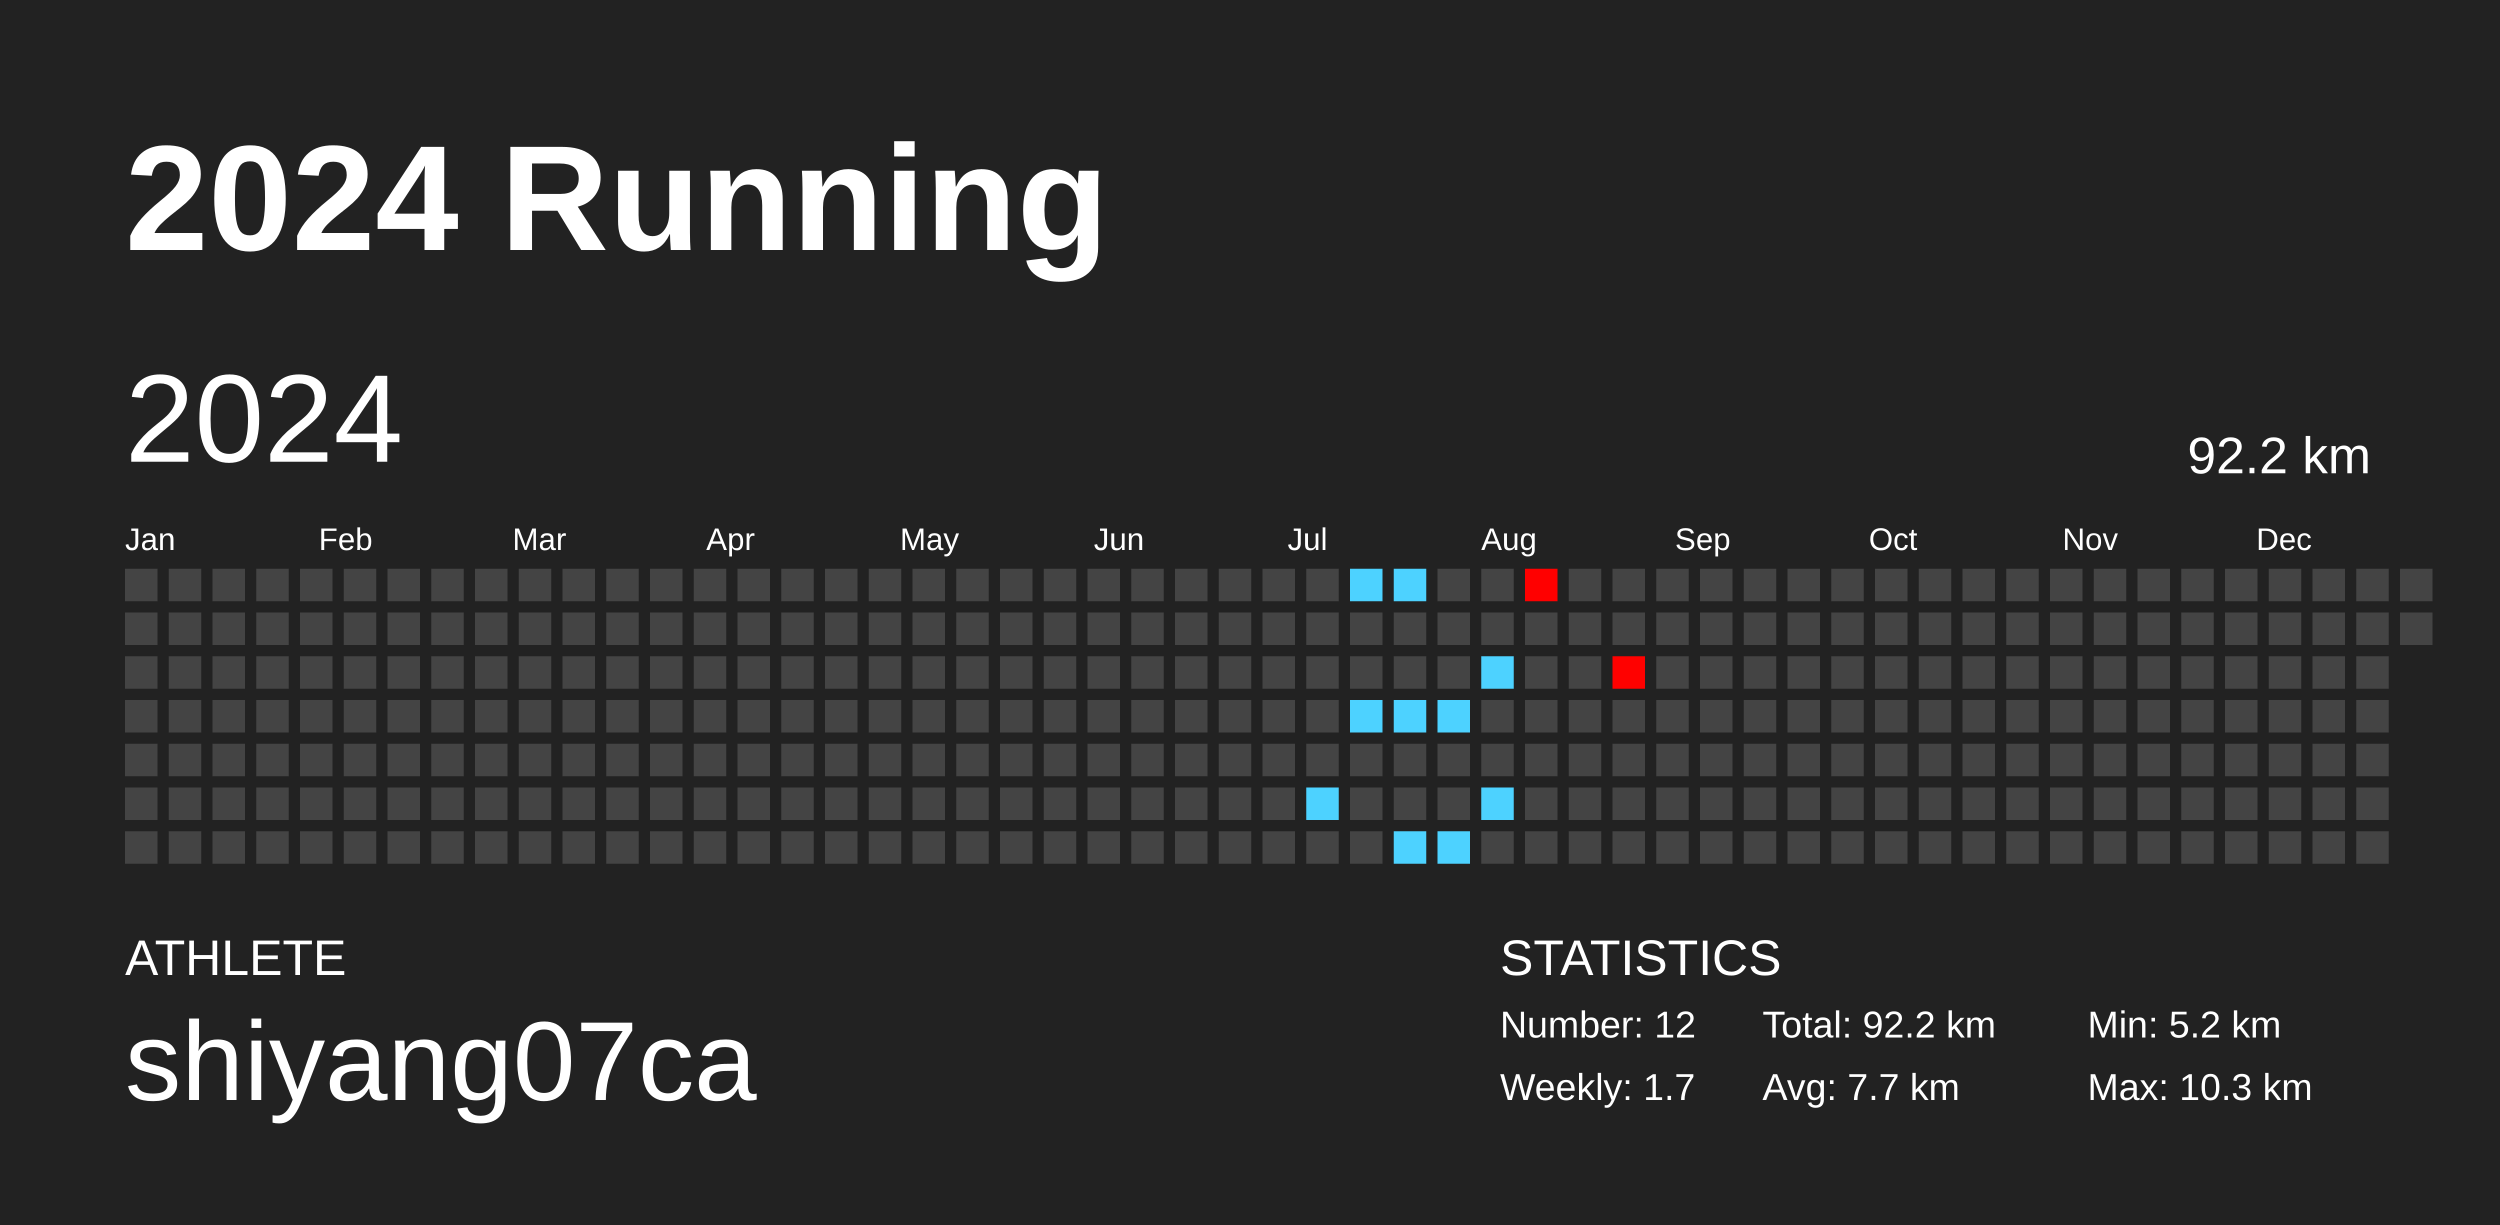
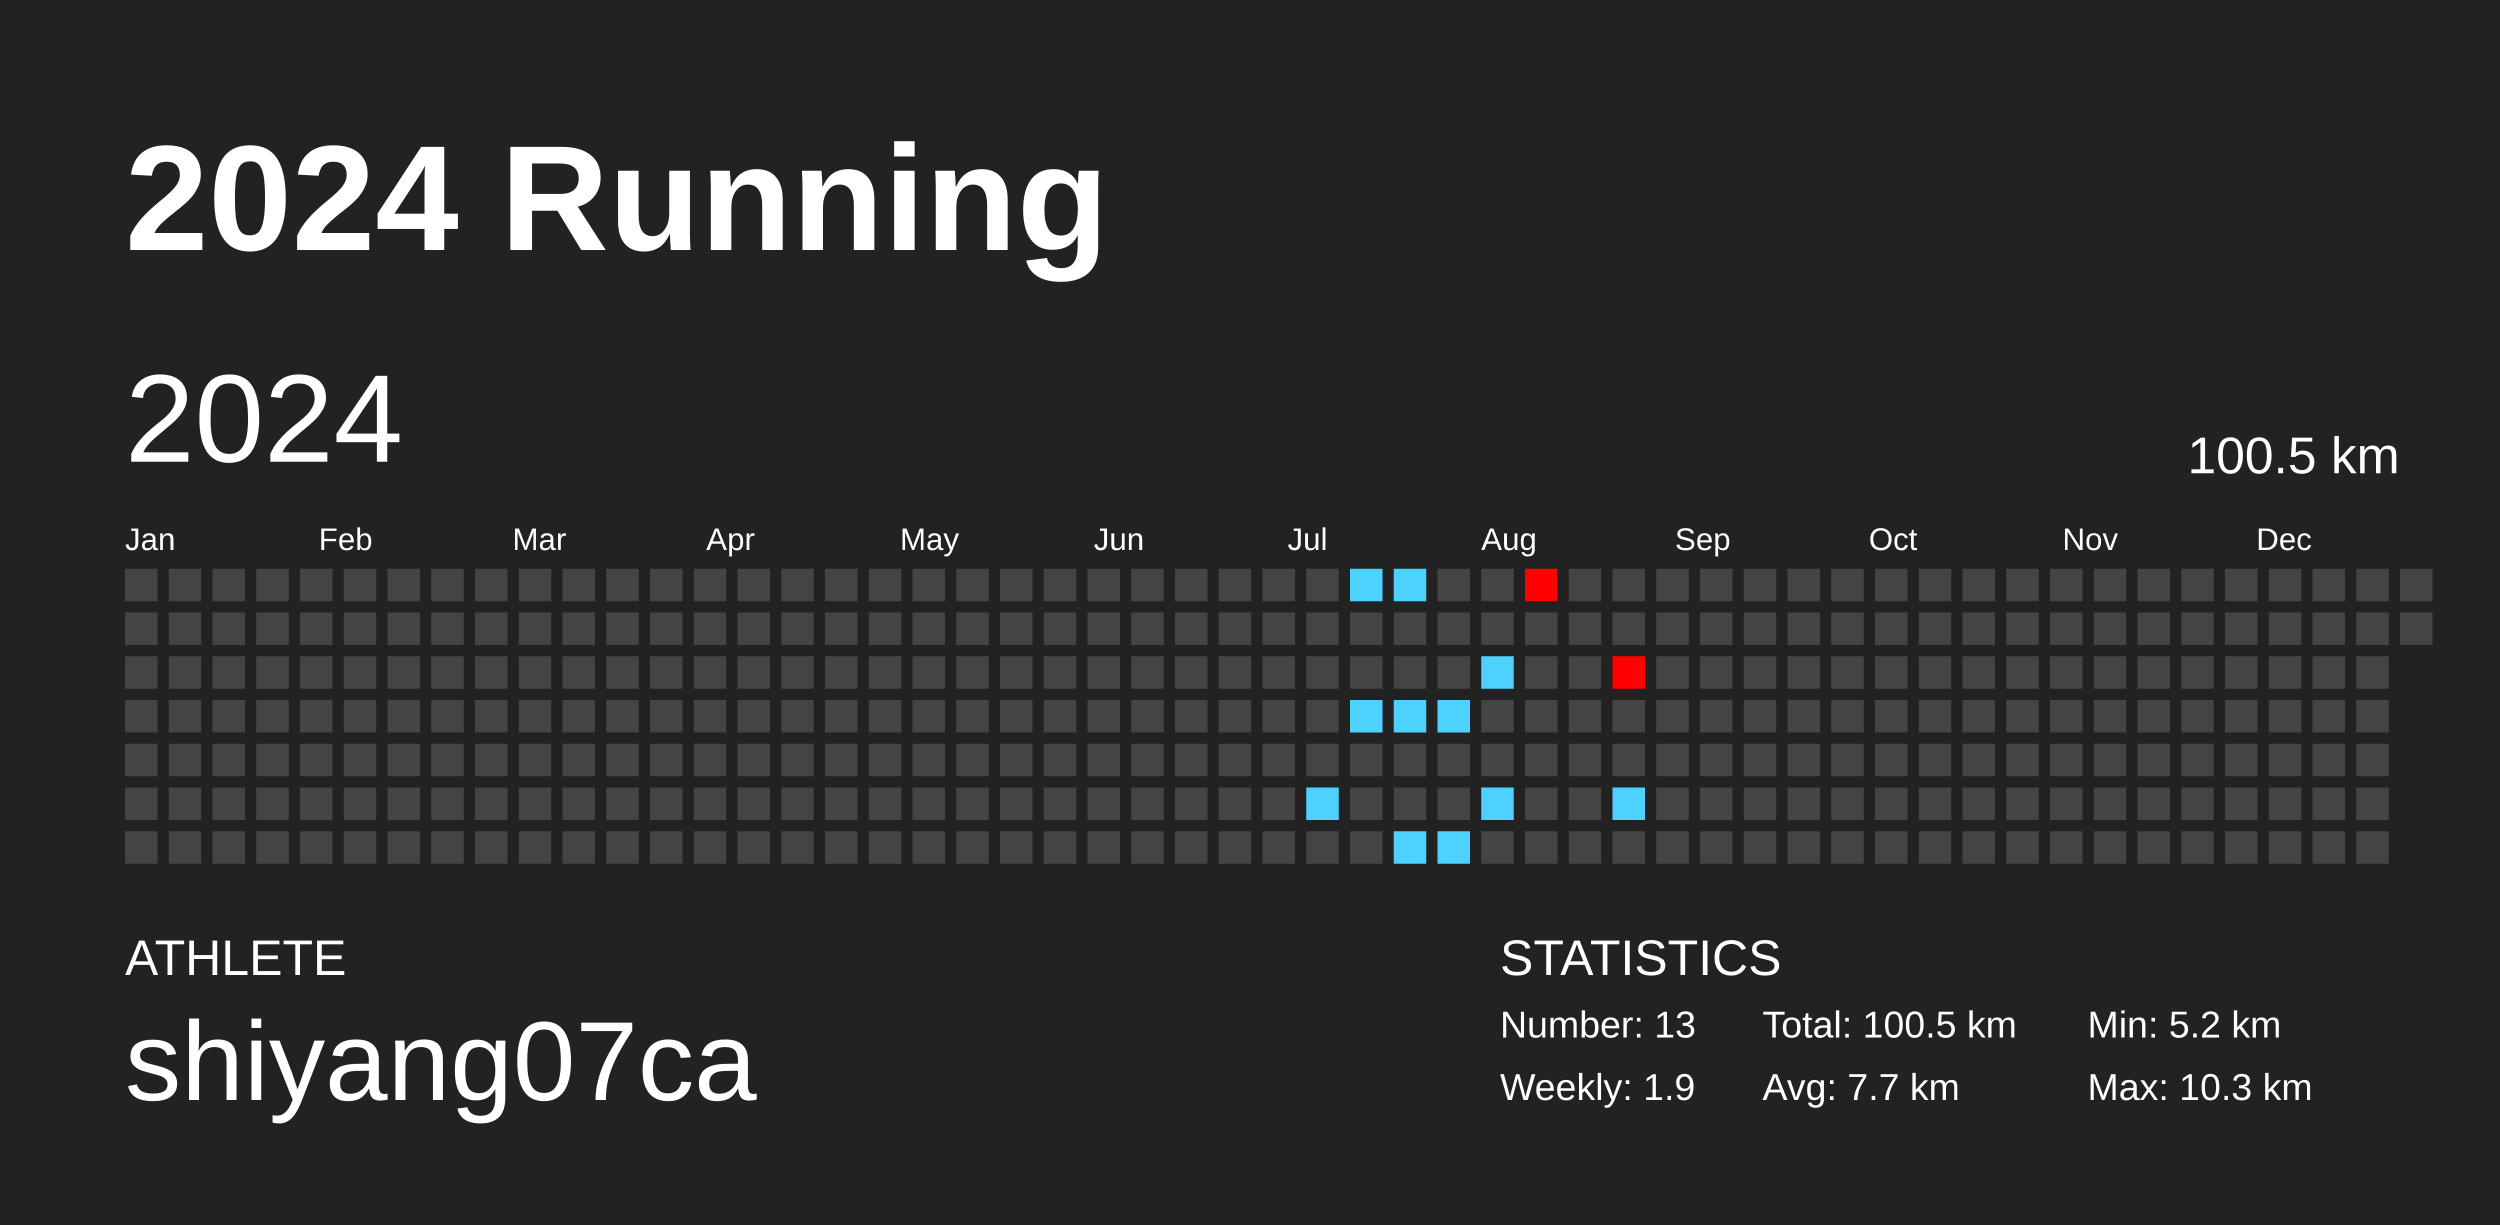
<svg xmlns="http://www.w3.org/2000/svg" baseProfile="full" height="98mm" version="1.1" viewBox="0,0,200,98" width="200mm">
  <defs />
  <rect fill="#222222" height="98" width="200" x="0" y="0" />
  <text fill="#FFFFFF" style="font-size:12px; font-family:Arial; font-weight:bold;" x="10" y="20">2024 Running</text>
  <text fill="#FFFFFF" style="font-size:4px; font-family:Arial" x="10" y="78">ATHLETE</text>
  <text fill="#FFFFFF" style="font-size:9px; font-family:Arial" x="10" y="88">shiyang07ca</text>
  <text fill="#FFFFFF" style="font-size:4px; font-family:Arial" x="120" y="78">STATISTICS</text>
-   <text fill="#FFFFFF" style="font-size:3px; font-family:Arial" x="120" y="83">Number: 12</text>
-   <text fill="#FFFFFF" style="font-size:3px; font-family:Arial" x="120" y="88">Weekly: 1.7</text>
-   <text fill="#FFFFFF" style="font-size:3px; font-family:Arial" x="141" y="83">Total: 92.2 km</text>
+   <text fill="#FFFFFF" style="font-size:3px; font-family:Arial" x="120" y="83">Number: 13</text>
+   <text fill="#FFFFFF" style="font-size:3px; font-family:Arial" x="120" y="88">Weekly: 1.9</text>
+   <text fill="#FFFFFF" style="font-size:3px; font-family:Arial" x="141" y="83">Total: 100.5 km</text>
  <text fill="#FFFFFF" style="font-size:3px; font-family:Arial" x="141" y="88">Avg: 7.7 km</text>
  <text fill="#FFFFFF" style="font-size:3px; font-family:Arial" x="167" y="83">Min: 5.2 km</text>
  <text fill="#FFFFFF" style="font-size:3px; font-family:Arial" x="167" y="88">Max: 10.3 km</text>
  <text dominant-baseline="hanging" fill="#FFFFFF" style="font-size:10.0px; font-family:Arial;" x="10" y="30">2024</text>
-   <text dominant-baseline="hanging" fill="#FFFFFF" style="font-size:4.125px; font-family:Arial;" x="175" y="35">92.2 km</text>
+   <text dominant-baseline="hanging" fill="#FFFFFF" style="font-size:4.125px; font-family:Arial;" x="175" y="35">100.5 km</text>
  <text fill="#FFFFFF" style="font-size:2.5px; font-family:Arial" x="10.0" y="44">Jan</text>
  <text fill="#FFFFFF" style="font-size:2.5px; font-family:Arial" x="25.5" y="44">Feb</text>
  <text fill="#FFFFFF" style="font-size:2.5px; font-family:Arial" x="41.0" y="44">Mar</text>
  <text fill="#FFFFFF" style="font-size:2.5px; font-family:Arial" x="56.5" y="44">Apr</text>
  <text fill="#FFFFFF" style="font-size:2.5px; font-family:Arial" x="72.0" y="44">May</text>
  <text fill="#FFFFFF" style="font-size:2.5px; font-family:Arial" x="87.5" y="44">Jun</text>
  <text fill="#FFFFFF" style="font-size:2.5px; font-family:Arial" x="103.0" y="44">Jul</text>
  <text fill="#FFFFFF" style="font-size:2.5px; font-family:Arial" x="118.5" y="44">Aug</text>
  <text fill="#FFFFFF" style="font-size:2.5px; font-family:Arial" x="134.0" y="44">Sep</text>
  <text fill="#FFFFFF" style="font-size:2.5px; font-family:Arial" x="149.5" y="44">Oct</text>
  <text fill="#FFFFFF" style="font-size:2.5px; font-family:Arial" x="165.0" y="44">Nov</text>
  <text fill="#FFFFFF" style="font-size:2.5px; font-family:Arial" x="180.5" y="44">Dec</text>
  <rect fill="#444444" height="2.6" width="2.6" x="10.0" y="45.5" />
  <rect fill="#444444" height="2.6" width="2.6" x="10.0" y="49.0" />
  <rect fill="#444444" height="2.6" width="2.6" x="10.0" y="52.5" />
  <rect fill="#444444" height="2.6" width="2.6" x="10.0" y="56.0" />
  <rect fill="#444444" height="2.6" width="2.6" x="10.0" y="59.5" />
  <rect fill="#444444" height="2.6" width="2.6" x="10.0" y="63.0" />
  <rect fill="#444444" height="2.6" width="2.6" x="10.0" y="66.5" />
  <rect fill="#444444" height="2.6" width="2.6" x="13.5" y="45.5" />
  <rect fill="#444444" height="2.6" width="2.6" x="13.5" y="49.0" />
  <rect fill="#444444" height="2.6" width="2.6" x="13.5" y="52.5" />
  <rect fill="#444444" height="2.6" width="2.6" x="13.5" y="56.0" />
  <rect fill="#444444" height="2.6" width="2.6" x="13.5" y="59.5" />
  <rect fill="#444444" height="2.6" width="2.6" x="13.5" y="63.0" />
  <rect fill="#444444" height="2.6" width="2.6" x="13.5" y="66.5" />
  <rect fill="#444444" height="2.6" width="2.6" x="17.0" y="45.5" />
  <rect fill="#444444" height="2.6" width="2.6" x="17.0" y="49.0" />
  <rect fill="#444444" height="2.6" width="2.6" x="17.0" y="52.5" />
  <rect fill="#444444" height="2.6" width="2.6" x="17.0" y="56.0" />
  <rect fill="#444444" height="2.6" width="2.6" x="17.0" y="59.5" />
  <rect fill="#444444" height="2.6" width="2.6" x="17.0" y="63.0" />
  <rect fill="#444444" height="2.6" width="2.6" x="17.0" y="66.5" />
  <rect fill="#444444" height="2.6" width="2.6" x="20.5" y="45.5" />
  <rect fill="#444444" height="2.6" width="2.6" x="20.5" y="49.0" />
  <rect fill="#444444" height="2.6" width="2.6" x="20.5" y="52.5" />
  <rect fill="#444444" height="2.6" width="2.6" x="20.5" y="56.0" />
  <rect fill="#444444" height="2.6" width="2.6" x="20.5" y="59.5" />
  <rect fill="#444444" height="2.6" width="2.6" x="20.5" y="63.0" />
  <rect fill="#444444" height="2.6" width="2.6" x="20.5" y="66.5" />
  <rect fill="#444444" height="2.6" width="2.6" x="24.0" y="45.5" />
  <rect fill="#444444" height="2.6" width="2.6" x="24.0" y="49.0" />
  <rect fill="#444444" height="2.6" width="2.6" x="24.0" y="52.5" />
  <rect fill="#444444" height="2.6" width="2.6" x="24.0" y="56.0" />
  <rect fill="#444444" height="2.6" width="2.6" x="24.0" y="59.5" />
  <rect fill="#444444" height="2.6" width="2.6" x="24.0" y="63.0" />
  <rect fill="#444444" height="2.6" width="2.6" x="24.0" y="66.5" />
  <rect fill="#444444" height="2.6" width="2.6" x="27.5" y="45.5" />
  <rect fill="#444444" height="2.6" width="2.6" x="27.5" y="49.0" />
  <rect fill="#444444" height="2.6" width="2.6" x="27.5" y="52.5" />
  <rect fill="#444444" height="2.6" width="2.6" x="27.5" y="56.0" />
  <rect fill="#444444" height="2.6" width="2.6" x="27.5" y="59.5" />
  <rect fill="#444444" height="2.6" width="2.6" x="27.5" y="63.0" />
  <rect fill="#444444" height="2.6" width="2.6" x="27.5" y="66.5" />
  <rect fill="#444444" height="2.6" width="2.6" x="31.0" y="45.5" />
  <rect fill="#444444" height="2.6" width="2.6" x="31.0" y="49.0" />
  <rect fill="#444444" height="2.6" width="2.6" x="31.0" y="52.5" />
  <rect fill="#444444" height="2.6" width="2.6" x="31.0" y="56.0" />
  <rect fill="#444444" height="2.6" width="2.6" x="31.0" y="59.5" />
  <rect fill="#444444" height="2.6" width="2.6" x="31.0" y="63.0" />
  <rect fill="#444444" height="2.6" width="2.6" x="31.0" y="66.5" />
  <rect fill="#444444" height="2.6" width="2.6" x="34.5" y="45.5" />
  <rect fill="#444444" height="2.6" width="2.6" x="34.5" y="49.0" />
  <rect fill="#444444" height="2.6" width="2.6" x="34.5" y="52.5" />
  <rect fill="#444444" height="2.6" width="2.6" x="34.5" y="56.0" />
  <rect fill="#444444" height="2.6" width="2.6" x="34.5" y="59.5" />
  <rect fill="#444444" height="2.6" width="2.6" x="34.5" y="63.0" />
  <rect fill="#444444" height="2.6" width="2.6" x="34.5" y="66.5" />
  <rect fill="#444444" height="2.6" width="2.6" x="38.0" y="45.5" />
  <rect fill="#444444" height="2.6" width="2.6" x="38.0" y="49.0" />
  <rect fill="#444444" height="2.6" width="2.6" x="38.0" y="52.5" />
  <rect fill="#444444" height="2.6" width="2.6" x="38.0" y="56.0" />
  <rect fill="#444444" height="2.6" width="2.6" x="38.0" y="59.5" />
  <rect fill="#444444" height="2.6" width="2.6" x="38.0" y="63.0" />
  <rect fill="#444444" height="2.6" width="2.6" x="38.0" y="66.5" />
  <rect fill="#444444" height="2.6" width="2.6" x="41.5" y="45.5" />
  <rect fill="#444444" height="2.6" width="2.6" x="41.5" y="49.0" />
  <rect fill="#444444" height="2.6" width="2.6" x="41.5" y="52.5" />
  <rect fill="#444444" height="2.6" width="2.6" x="41.5" y="56.0" />
  <rect fill="#444444" height="2.6" width="2.6" x="41.5" y="59.5" />
  <rect fill="#444444" height="2.6" width="2.6" x="41.5" y="63.0" />
  <rect fill="#444444" height="2.6" width="2.6" x="41.5" y="66.5" />
  <rect fill="#444444" height="2.6" width="2.6" x="45.0" y="45.5" />
  <rect fill="#444444" height="2.6" width="2.6" x="45.0" y="49.0" />
  <rect fill="#444444" height="2.6" width="2.6" x="45.0" y="52.5" />
  <rect fill="#444444" height="2.6" width="2.6" x="45.0" y="56.0" />
  <rect fill="#444444" height="2.6" width="2.6" x="45.0" y="59.5" />
  <rect fill="#444444" height="2.6" width="2.6" x="45.0" y="63.0" />
  <rect fill="#444444" height="2.6" width="2.6" x="45.0" y="66.5" />
  <rect fill="#444444" height="2.6" width="2.6" x="48.5" y="45.5" />
  <rect fill="#444444" height="2.6" width="2.6" x="48.5" y="49.0" />
  <rect fill="#444444" height="2.6" width="2.6" x="48.5" y="52.5" />
  <rect fill="#444444" height="2.6" width="2.6" x="48.5" y="56.0" />
  <rect fill="#444444" height="2.6" width="2.6" x="48.5" y="59.5" />
  <rect fill="#444444" height="2.6" width="2.6" x="48.5" y="63.0" />
  <rect fill="#444444" height="2.6" width="2.6" x="48.5" y="66.5" />
  <rect fill="#444444" height="2.6" width="2.6" x="52.0" y="45.5" />
  <rect fill="#444444" height="2.6" width="2.6" x="52.0" y="49.0" />
  <rect fill="#444444" height="2.6" width="2.6" x="52.0" y="52.5" />
  <rect fill="#444444" height="2.6" width="2.6" x="52.0" y="56.0" />
  <rect fill="#444444" height="2.6" width="2.6" x="52.0" y="59.5" />
  <rect fill="#444444" height="2.6" width="2.6" x="52.0" y="63.0" />
  <rect fill="#444444" height="2.6" width="2.6" x="52.0" y="66.5" />
  <rect fill="#444444" height="2.6" width="2.6" x="55.5" y="45.5" />
  <rect fill="#444444" height="2.6" width="2.6" x="55.5" y="49.0" />
  <rect fill="#444444" height="2.6" width="2.6" x="55.5" y="52.5" />
  <rect fill="#444444" height="2.6" width="2.6" x="55.5" y="56.0" />
  <rect fill="#444444" height="2.6" width="2.6" x="55.5" y="59.5" />
  <rect fill="#444444" height="2.6" width="2.6" x="55.5" y="63.0" />
  <rect fill="#444444" height="2.6" width="2.6" x="55.5" y="66.5" />
  <rect fill="#444444" height="2.6" width="2.6" x="59.0" y="45.5" />
  <rect fill="#444444" height="2.6" width="2.6" x="59.0" y="49.0" />
  <rect fill="#444444" height="2.6" width="2.6" x="59.0" y="52.5" />
  <rect fill="#444444" height="2.6" width="2.6" x="59.0" y="56.0" />
  <rect fill="#444444" height="2.6" width="2.6" x="59.0" y="59.5" />
  <rect fill="#444444" height="2.6" width="2.6" x="59.0" y="63.0" />
  <rect fill="#444444" height="2.6" width="2.6" x="59.0" y="66.5" />
  <rect fill="#444444" height="2.6" width="2.6" x="62.5" y="45.5" />
  <rect fill="#444444" height="2.6" width="2.6" x="62.5" y="49.0" />
  <rect fill="#444444" height="2.6" width="2.6" x="62.5" y="52.5" />
  <rect fill="#444444" height="2.6" width="2.6" x="62.5" y="56.0" />
  <rect fill="#444444" height="2.6" width="2.6" x="62.5" y="59.5" />
  <rect fill="#444444" height="2.6" width="2.6" x="62.5" y="63.0" />
  <rect fill="#444444" height="2.6" width="2.6" x="62.5" y="66.5" />
  <rect fill="#444444" height="2.6" width="2.6" x="66.0" y="45.5" />
  <rect fill="#444444" height="2.6" width="2.6" x="66.0" y="49.0" />
  <rect fill="#444444" height="2.6" width="2.6" x="66.0" y="52.5" />
  <rect fill="#444444" height="2.6" width="2.6" x="66.0" y="56.0" />
  <rect fill="#444444" height="2.6" width="2.6" x="66.0" y="59.5" />
  <rect fill="#444444" height="2.6" width="2.6" x="66.0" y="63.0" />
  <rect fill="#444444" height="2.6" width="2.6" x="66.0" y="66.5" />
  <rect fill="#444444" height="2.6" width="2.6" x="69.5" y="45.5" />
  <rect fill="#444444" height="2.6" width="2.6" x="69.5" y="49.0" />
  <rect fill="#444444" height="2.6" width="2.6" x="69.5" y="52.5" />
  <rect fill="#444444" height="2.6" width="2.6" x="69.5" y="56.0" />
  <rect fill="#444444" height="2.6" width="2.6" x="69.5" y="59.5" />
  <rect fill="#444444" height="2.6" width="2.6" x="69.5" y="63.0" />
  <rect fill="#444444" height="2.6" width="2.6" x="69.5" y="66.5" />
  <rect fill="#444444" height="2.6" width="2.6" x="73.0" y="45.5" />
  <rect fill="#444444" height="2.6" width="2.6" x="73.0" y="49.0" />
  <rect fill="#444444" height="2.6" width="2.6" x="73.0" y="52.5" />
  <rect fill="#444444" height="2.6" width="2.6" x="73.0" y="56.0" />
  <rect fill="#444444" height="2.6" width="2.6" x="73.0" y="59.5" />
  <rect fill="#444444" height="2.6" width="2.6" x="73.0" y="63.0" />
  <rect fill="#444444" height="2.6" width="2.6" x="73.0" y="66.5" />
  <rect fill="#444444" height="2.6" width="2.6" x="76.5" y="45.5" />
  <rect fill="#444444" height="2.6" width="2.6" x="76.5" y="49.0" />
  <rect fill="#444444" height="2.6" width="2.6" x="76.5" y="52.5" />
  <rect fill="#444444" height="2.6" width="2.6" x="76.5" y="56.0" />
  <rect fill="#444444" height="2.6" width="2.6" x="76.5" y="59.5" />
  <rect fill="#444444" height="2.6" width="2.6" x="76.5" y="63.0" />
  <rect fill="#444444" height="2.6" width="2.6" x="76.5" y="66.5" />
  <rect fill="#444444" height="2.6" width="2.6" x="80.0" y="45.5" />
  <rect fill="#444444" height="2.6" width="2.6" x="80.0" y="49.0" />
  <rect fill="#444444" height="2.6" width="2.6" x="80.0" y="52.5" />
  <rect fill="#444444" height="2.6" width="2.6" x="80.0" y="56.0" />
  <rect fill="#444444" height="2.6" width="2.6" x="80.0" y="59.5" />
  <rect fill="#444444" height="2.6" width="2.6" x="80.0" y="63.0" />
  <rect fill="#444444" height="2.6" width="2.6" x="80.0" y="66.5" />
  <rect fill="#444444" height="2.6" width="2.6" x="83.5" y="45.5" />
  <rect fill="#444444" height="2.6" width="2.6" x="83.5" y="49.0" />
  <rect fill="#444444" height="2.6" width="2.6" x="83.5" y="52.5" />
  <rect fill="#444444" height="2.6" width="2.6" x="83.5" y="56.0" />
  <rect fill="#444444" height="2.6" width="2.6" x="83.5" y="59.5" />
  <rect fill="#444444" height="2.6" width="2.6" x="83.5" y="63.0" />
  <rect fill="#444444" height="2.6" width="2.6" x="83.5" y="66.5" />
  <rect fill="#444444" height="2.6" width="2.6" x="87.0" y="45.5" />
  <rect fill="#444444" height="2.6" width="2.6" x="87.0" y="49.0" />
  <rect fill="#444444" height="2.6" width="2.6" x="87.0" y="52.5" />
  <rect fill="#444444" height="2.6" width="2.6" x="87.0" y="56.0" />
  <rect fill="#444444" height="2.6" width="2.6" x="87.0" y="59.5" />
  <rect fill="#444444" height="2.6" width="2.6" x="87.0" y="63.0" />
  <rect fill="#444444" height="2.6" width="2.6" x="87.0" y="66.5" />
  <rect fill="#444444" height="2.6" width="2.6" x="90.5" y="45.5" />
  <rect fill="#444444" height="2.6" width="2.6" x="90.5" y="49.0" />
  <rect fill="#444444" height="2.6" width="2.6" x="90.5" y="52.5" />
  <rect fill="#444444" height="2.6" width="2.6" x="90.5" y="56.0" />
  <rect fill="#444444" height="2.6" width="2.6" x="90.5" y="59.5" />
  <rect fill="#444444" height="2.6" width="2.6" x="90.5" y="63.0" />
  <rect fill="#444444" height="2.6" width="2.6" x="90.5" y="66.5" />
  <rect fill="#444444" height="2.6" width="2.6" x="94.0" y="45.5" />
  <rect fill="#444444" height="2.6" width="2.6" x="94.0" y="49.0" />
  <rect fill="#444444" height="2.6" width="2.6" x="94.0" y="52.5" />
  <rect fill="#444444" height="2.6" width="2.6" x="94.0" y="56.0" />
  <rect fill="#444444" height="2.6" width="2.6" x="94.0" y="59.5" />
  <rect fill="#444444" height="2.6" width="2.6" x="94.0" y="63.0" />
  <rect fill="#444444" height="2.6" width="2.6" x="94.0" y="66.5" />
  <rect fill="#444444" height="2.6" width="2.6" x="97.5" y="45.5" />
  <rect fill="#444444" height="2.6" width="2.6" x="97.5" y="49.0" />
  <rect fill="#444444" height="2.6" width="2.6" x="97.5" y="52.5" />
  <rect fill="#444444" height="2.6" width="2.6" x="97.5" y="56.0" />
  <rect fill="#444444" height="2.6" width="2.6" x="97.5" y="59.5" />
  <rect fill="#444444" height="2.6" width="2.6" x="97.5" y="63.0" />
  <rect fill="#444444" height="2.6" width="2.6" x="97.5" y="66.5" />
  <rect fill="#444444" height="2.6" width="2.6" x="101.0" y="45.5" />
  <rect fill="#444444" height="2.6" width="2.6" x="101.0" y="49.0" />
  <rect fill="#444444" height="2.6" width="2.6" x="101.0" y="52.5" />
  <rect fill="#444444" height="2.6" width="2.6" x="101.0" y="56.0" />
  <rect fill="#444444" height="2.6" width="2.6" x="101.0" y="59.5" />
  <rect fill="#444444" height="2.6" width="2.6" x="101.0" y="63.0" />
  <rect fill="#444444" height="2.6" width="2.6" x="101.0" y="66.5" />
  <rect fill="#444444" height="2.6" width="2.6" x="104.5" y="45.5" />
  <rect fill="#444444" height="2.6" width="2.6" x="104.5" y="49.0" />
  <rect fill="#444444" height="2.6" width="2.6" x="104.5" y="52.5" />
  <rect fill="#444444" height="2.6" width="2.6" x="104.5" y="56.0" />
  <rect fill="#444444" height="2.6" width="2.6" x="104.5" y="59.5" />
  <rect fill="#4dd2ff" height="2.6" width="2.6" x="104.5" y="63.0" />
  <rect fill="#444444" height="2.6" width="2.6" x="104.5" y="66.5" />
  <rect fill="#4dd2ff" height="2.6" width="2.6" x="108.0" y="45.5" />
  <rect fill="#444444" height="2.6" width="2.6" x="108.0" y="49.0" />
  <rect fill="#444444" height="2.6" width="2.6" x="108.0" y="52.5" />
  <rect fill="#4dd2ff" height="2.6" width="2.6" x="108.0" y="56.0" />
  <rect fill="#444444" height="2.6" width="2.6" x="108.0" y="59.5" />
  <rect fill="#444444" height="2.6" width="2.6" x="108.0" y="63.0" />
  <rect fill="#444444" height="2.6" width="2.6" x="108.0" y="66.5" />
  <rect fill="#4dd2ff" height="2.6" width="2.6" x="111.5" y="45.5" />
  <rect fill="#444444" height="2.6" width="2.6" x="111.5" y="49.0" />
  <rect fill="#444444" height="2.6" width="2.6" x="111.5" y="52.5" />
  <rect fill="#4dd2ff" height="2.6" width="2.6" x="111.5" y="56.0" />
  <rect fill="#444444" height="2.6" width="2.6" x="111.5" y="59.5" />
  <rect fill="#444444" height="2.6" width="2.6" x="111.5" y="63.0" />
  <rect fill="#4dd2ff" height="2.6" width="2.6" x="111.5" y="66.5" />
  <rect fill="#444444" height="2.6" width="2.6" x="115.0" y="45.5" />
  <rect fill="#444444" height="2.6" width="2.6" x="115.0" y="49.0" />
  <rect fill="#444444" height="2.6" width="2.6" x="115.0" y="52.5" />
  <rect fill="#4dd2ff" height="2.6" width="2.6" x="115.0" y="56.0" />
  <rect fill="#444444" height="2.6" width="2.6" x="115.0" y="59.5" />
  <rect fill="#444444" height="2.6" width="2.6" x="115.0" y="63.0" />
  <rect fill="#4dd2ff" height="2.6" width="2.6" x="115.0" y="66.5" />
  <rect fill="#444444" height="2.6" width="2.6" x="118.5" y="45.5" />
  <rect fill="#444444" height="2.6" width="2.6" x="118.5" y="49.0" />
  <rect fill="#4dd2ff" height="2.6" width="2.6" x="118.5" y="52.5" />
  <rect fill="#444444" height="2.6" width="2.6" x="118.5" y="56.0" />
  <rect fill="#444444" height="2.6" width="2.6" x="118.5" y="59.5" />
  <rect fill="#4dd2ff" height="2.6" width="2.6" x="118.5" y="63.0" />
  <rect fill="#444444" height="2.6" width="2.6" x="118.5" y="66.5" />
  <rect fill="#ff0000" height="2.6" width="2.6" x="122.0" y="45.5" />
  <rect fill="#444444" height="2.6" width="2.6" x="122.0" y="49.0" />
  <rect fill="#444444" height="2.6" width="2.6" x="122.0" y="52.5" />
  <rect fill="#444444" height="2.6" width="2.6" x="122.0" y="56.0" />
  <rect fill="#444444" height="2.6" width="2.6" x="122.0" y="59.5" />
  <rect fill="#444444" height="2.6" width="2.6" x="122.0" y="63.0" />
  <rect fill="#444444" height="2.6" width="2.6" x="122.0" y="66.5" />
  <rect fill="#444444" height="2.6" width="2.6" x="125.5" y="45.5" />
  <rect fill="#444444" height="2.6" width="2.6" x="125.5" y="49.0" />
  <rect fill="#444444" height="2.6" width="2.6" x="125.5" y="52.5" />
  <rect fill="#444444" height="2.6" width="2.6" x="125.5" y="56.0" />
  <rect fill="#444444" height="2.6" width="2.6" x="125.5" y="59.5" />
  <rect fill="#444444" height="2.6" width="2.6" x="125.5" y="63.0" />
  <rect fill="#444444" height="2.6" width="2.6" x="125.5" y="66.5" />
  <rect fill="#444444" height="2.6" width="2.6" x="129.0" y="45.5" />
  <rect fill="#444444" height="2.6" width="2.6" x="129.0" y="49.0" />
  <rect fill="#ff0100" height="2.6" width="2.6" x="129.0" y="52.5" />
  <rect fill="#444444" height="2.6" width="2.6" x="129.0" y="56.0" />
  <rect fill="#444444" height="2.6" width="2.6" x="129.0" y="59.5" />
-   <rect fill="#444444" height="2.6" width="2.6" x="129.0" y="63.0" />
+   <rect fill="#4dd2ff" height="2.6" width="2.6" x="129.0" y="63.0" />
  <rect fill="#444444" height="2.6" width="2.6" x="129.0" y="66.5" />
  <rect fill="#444444" height="2.6" width="2.6" x="132.5" y="45.5" />
  <rect fill="#444444" height="2.6" width="2.6" x="132.5" y="49.0" />
  <rect fill="#444444" height="2.6" width="2.6" x="132.5" y="52.5" />
  <rect fill="#444444" height="2.6" width="2.6" x="132.5" y="56.0" />
  <rect fill="#444444" height="2.6" width="2.6" x="132.5" y="59.5" />
  <rect fill="#444444" height="2.6" width="2.6" x="132.5" y="63.0" />
  <rect fill="#444444" height="2.6" width="2.6" x="132.5" y="66.5" />
  <rect fill="#444444" height="2.6" width="2.6" x="136.0" y="45.5" />
  <rect fill="#444444" height="2.6" width="2.6" x="136.0" y="49.0" />
  <rect fill="#444444" height="2.6" width="2.6" x="136.0" y="52.5" />
  <rect fill="#444444" height="2.6" width="2.6" x="136.0" y="56.0" />
  <rect fill="#444444" height="2.6" width="2.6" x="136.0" y="59.5" />
  <rect fill="#444444" height="2.6" width="2.6" x="136.0" y="63.0" />
  <rect fill="#444444" height="2.6" width="2.6" x="136.0" y="66.5" />
  <rect fill="#444444" height="2.6" width="2.6" x="139.5" y="45.5" />
  <rect fill="#444444" height="2.6" width="2.6" x="139.5" y="49.0" />
  <rect fill="#444444" height="2.6" width="2.6" x="139.5" y="52.5" />
  <rect fill="#444444" height="2.6" width="2.6" x="139.5" y="56.0" />
  <rect fill="#444444" height="2.6" width="2.6" x="139.5" y="59.5" />
  <rect fill="#444444" height="2.6" width="2.6" x="139.5" y="63.0" />
  <rect fill="#444444" height="2.6" width="2.6" x="139.5" y="66.5" />
  <rect fill="#444444" height="2.6" width="2.6" x="143.0" y="45.5" />
  <rect fill="#444444" height="2.6" width="2.6" x="143.0" y="49.0" />
  <rect fill="#444444" height="2.6" width="2.6" x="143.0" y="52.5" />
  <rect fill="#444444" height="2.6" width="2.6" x="143.0" y="56.0" />
  <rect fill="#444444" height="2.6" width="2.6" x="143.0" y="59.5" />
  <rect fill="#444444" height="2.6" width="2.6" x="143.0" y="63.0" />
  <rect fill="#444444" height="2.6" width="2.6" x="143.0" y="66.5" />
  <rect fill="#444444" height="2.6" width="2.6" x="146.5" y="45.5" />
  <rect fill="#444444" height="2.6" width="2.6" x="146.5" y="49.0" />
  <rect fill="#444444" height="2.6" width="2.6" x="146.5" y="52.5" />
  <rect fill="#444444" height="2.6" width="2.6" x="146.5" y="56.0" />
  <rect fill="#444444" height="2.6" width="2.6" x="146.5" y="59.5" />
  <rect fill="#444444" height="2.6" width="2.6" x="146.5" y="63.0" />
  <rect fill="#444444" height="2.6" width="2.6" x="146.5" y="66.5" />
  <rect fill="#444444" height="2.6" width="2.6" x="150.0" y="45.5" />
  <rect fill="#444444" height="2.6" width="2.6" x="150.0" y="49.0" />
  <rect fill="#444444" height="2.6" width="2.6" x="150.0" y="52.5" />
  <rect fill="#444444" height="2.6" width="2.6" x="150.0" y="56.0" />
  <rect fill="#444444" height="2.6" width="2.6" x="150.0" y="59.5" />
  <rect fill="#444444" height="2.6" width="2.6" x="150.0" y="63.0" />
  <rect fill="#444444" height="2.6" width="2.6" x="150.0" y="66.5" />
  <rect fill="#444444" height="2.6" width="2.6" x="153.5" y="45.5" />
  <rect fill="#444444" height="2.6" width="2.6" x="153.5" y="49.0" />
  <rect fill="#444444" height="2.6" width="2.6" x="153.5" y="52.5" />
  <rect fill="#444444" height="2.6" width="2.6" x="153.5" y="56.0" />
  <rect fill="#444444" height="2.6" width="2.6" x="153.5" y="59.5" />
  <rect fill="#444444" height="2.6" width="2.6" x="153.5" y="63.0" />
  <rect fill="#444444" height="2.6" width="2.6" x="153.5" y="66.5" />
  <rect fill="#444444" height="2.6" width="2.6" x="157.0" y="45.5" />
  <rect fill="#444444" height="2.6" width="2.6" x="157.0" y="49.0" />
  <rect fill="#444444" height="2.6" width="2.6" x="157.0" y="52.5" />
  <rect fill="#444444" height="2.6" width="2.6" x="157.0" y="56.0" />
  <rect fill="#444444" height="2.6" width="2.6" x="157.0" y="59.5" />
  <rect fill="#444444" height="2.6" width="2.6" x="157.0" y="63.0" />
  <rect fill="#444444" height="2.6" width="2.6" x="157.0" y="66.5" />
  <rect fill="#444444" height="2.6" width="2.6" x="160.5" y="45.5" />
  <rect fill="#444444" height="2.6" width="2.6" x="160.5" y="49.0" />
  <rect fill="#444444" height="2.6" width="2.6" x="160.5" y="52.5" />
  <rect fill="#444444" height="2.6" width="2.6" x="160.5" y="56.0" />
  <rect fill="#444444" height="2.6" width="2.6" x="160.5" y="59.5" />
  <rect fill="#444444" height="2.6" width="2.6" x="160.5" y="63.0" />
  <rect fill="#444444" height="2.6" width="2.6" x="160.5" y="66.5" />
  <rect fill="#444444" height="2.6" width="2.6" x="164.0" y="45.5" />
  <rect fill="#444444" height="2.6" width="2.6" x="164.0" y="49.0" />
  <rect fill="#444444" height="2.6" width="2.6" x="164.0" y="52.5" />
  <rect fill="#444444" height="2.6" width="2.6" x="164.0" y="56.0" />
  <rect fill="#444444" height="2.6" width="2.6" x="164.0" y="59.5" />
  <rect fill="#444444" height="2.6" width="2.6" x="164.0" y="63.0" />
  <rect fill="#444444" height="2.6" width="2.6" x="164.0" y="66.5" />
  <rect fill="#444444" height="2.6" width="2.6" x="167.5" y="45.5" />
  <rect fill="#444444" height="2.6" width="2.6" x="167.5" y="49.0" />
  <rect fill="#444444" height="2.6" width="2.6" x="167.5" y="52.5" />
  <rect fill="#444444" height="2.6" width="2.6" x="167.5" y="56.0" />
  <rect fill="#444444" height="2.6" width="2.6" x="167.5" y="59.5" />
  <rect fill="#444444" height="2.6" width="2.6" x="167.5" y="63.0" />
  <rect fill="#444444" height="2.6" width="2.6" x="167.5" y="66.5" />
  <rect fill="#444444" height="2.6" width="2.6" x="171.0" y="45.5" />
  <rect fill="#444444" height="2.6" width="2.6" x="171.0" y="49.0" />
  <rect fill="#444444" height="2.6" width="2.6" x="171.0" y="52.5" />
  <rect fill="#444444" height="2.6" width="2.6" x="171.0" y="56.0" />
  <rect fill="#444444" height="2.6" width="2.6" x="171.0" y="59.5" />
  <rect fill="#444444" height="2.6" width="2.6" x="171.0" y="63.0" />
  <rect fill="#444444" height="2.6" width="2.6" x="171.0" y="66.5" />
  <rect fill="#444444" height="2.6" width="2.6" x="174.5" y="45.5" />
  <rect fill="#444444" height="2.6" width="2.6" x="174.5" y="49.0" />
  <rect fill="#444444" height="2.6" width="2.6" x="174.5" y="52.5" />
  <rect fill="#444444" height="2.6" width="2.6" x="174.5" y="56.0" />
  <rect fill="#444444" height="2.6" width="2.6" x="174.5" y="59.5" />
  <rect fill="#444444" height="2.6" width="2.6" x="174.5" y="63.0" />
  <rect fill="#444444" height="2.6" width="2.6" x="174.5" y="66.5" />
  <rect fill="#444444" height="2.6" width="2.6" x="178.0" y="45.5" />
  <rect fill="#444444" height="2.6" width="2.6" x="178.0" y="49.0" />
  <rect fill="#444444" height="2.6" width="2.6" x="178.0" y="52.5" />
  <rect fill="#444444" height="2.6" width="2.6" x="178.0" y="56.0" />
  <rect fill="#444444" height="2.6" width="2.6" x="178.0" y="59.5" />
  <rect fill="#444444" height="2.6" width="2.6" x="178.0" y="63.0" />
  <rect fill="#444444" height="2.6" width="2.6" x="178.0" y="66.5" />
  <rect fill="#444444" height="2.6" width="2.6" x="181.5" y="45.5" />
  <rect fill="#444444" height="2.6" width="2.6" x="181.5" y="49.0" />
  <rect fill="#444444" height="2.6" width="2.6" x="181.5" y="52.5" />
  <rect fill="#444444" height="2.6" width="2.6" x="181.5" y="56.0" />
  <rect fill="#444444" height="2.6" width="2.6" x="181.5" y="59.5" />
  <rect fill="#444444" height="2.6" width="2.6" x="181.5" y="63.0" />
  <rect fill="#444444" height="2.6" width="2.6" x="181.5" y="66.5" />
  <rect fill="#444444" height="2.6" width="2.6" x="185.0" y="45.5" />
  <rect fill="#444444" height="2.6" width="2.6" x="185.0" y="49.0" />
  <rect fill="#444444" height="2.6" width="2.6" x="185.0" y="52.5" />
  <rect fill="#444444" height="2.6" width="2.6" x="185.0" y="56.0" />
  <rect fill="#444444" height="2.6" width="2.6" x="185.0" y="59.5" />
  <rect fill="#444444" height="2.6" width="2.6" x="185.0" y="63.0" />
  <rect fill="#444444" height="2.6" width="2.6" x="185.0" y="66.5" />
  <rect fill="#444444" height="2.6" width="2.6" x="188.5" y="45.5" />
  <rect fill="#444444" height="2.6" width="2.6" x="188.5" y="49.0" />
  <rect fill="#444444" height="2.6" width="2.6" x="188.5" y="52.5" />
  <rect fill="#444444" height="2.6" width="2.6" x="188.5" y="56.0" />
  <rect fill="#444444" height="2.6" width="2.6" x="188.5" y="59.5" />
  <rect fill="#444444" height="2.6" width="2.6" x="188.5" y="63.0" />
  <rect fill="#444444" height="2.6" width="2.6" x="188.5" y="66.5" />
  <rect fill="#444444" height="2.6" width="2.6" x="192.0" y="45.5" />
  <rect fill="#444444" height="2.6" width="2.6" x="192.0" y="49.0" />
</svg>
